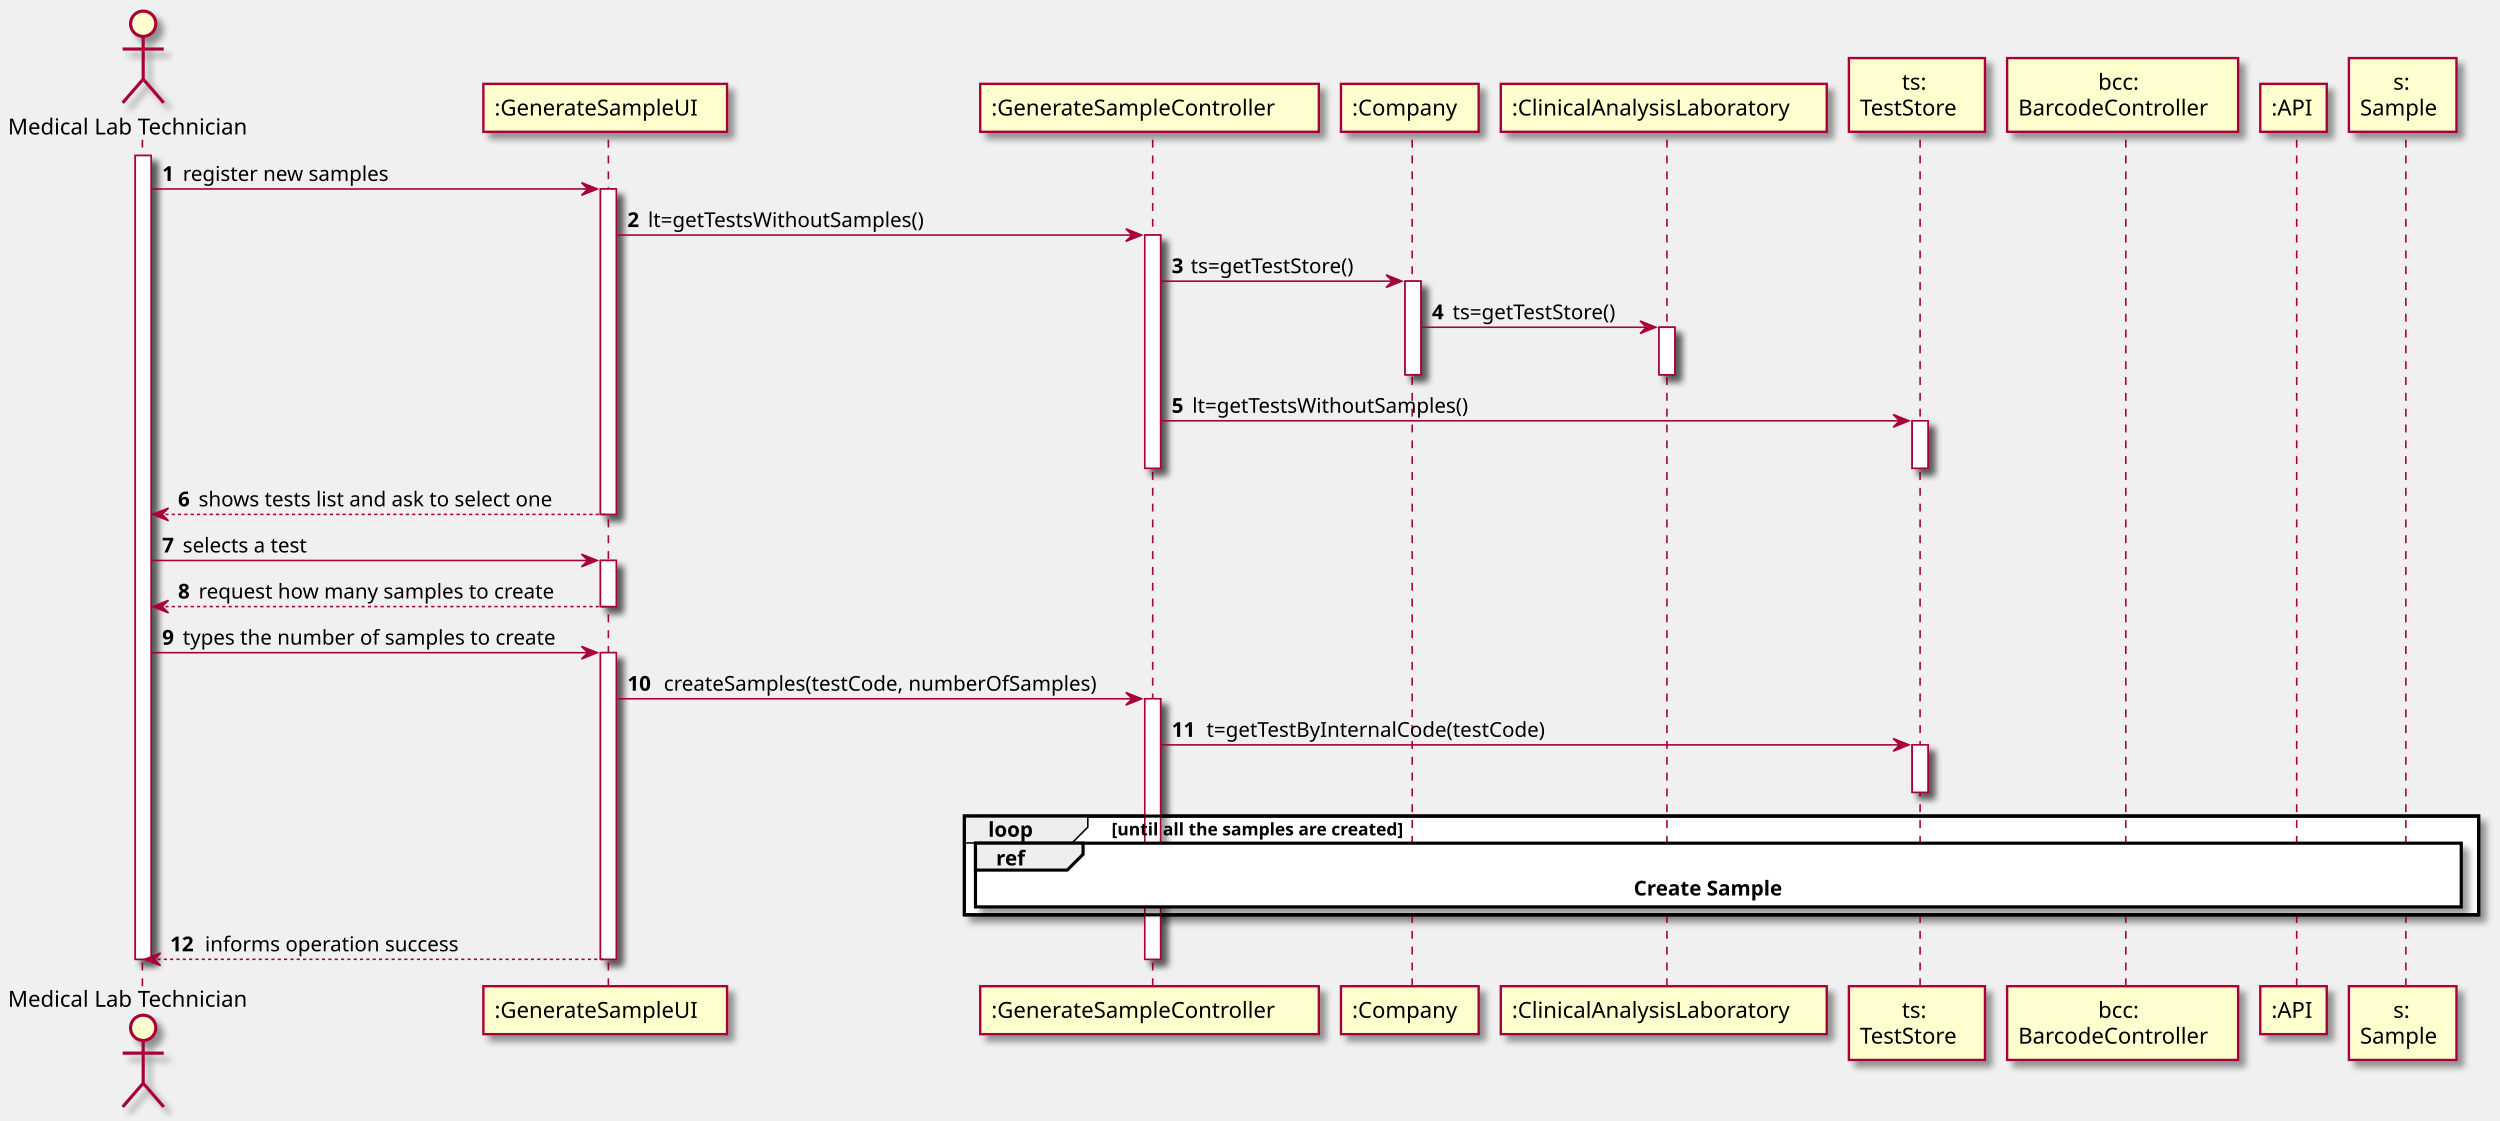
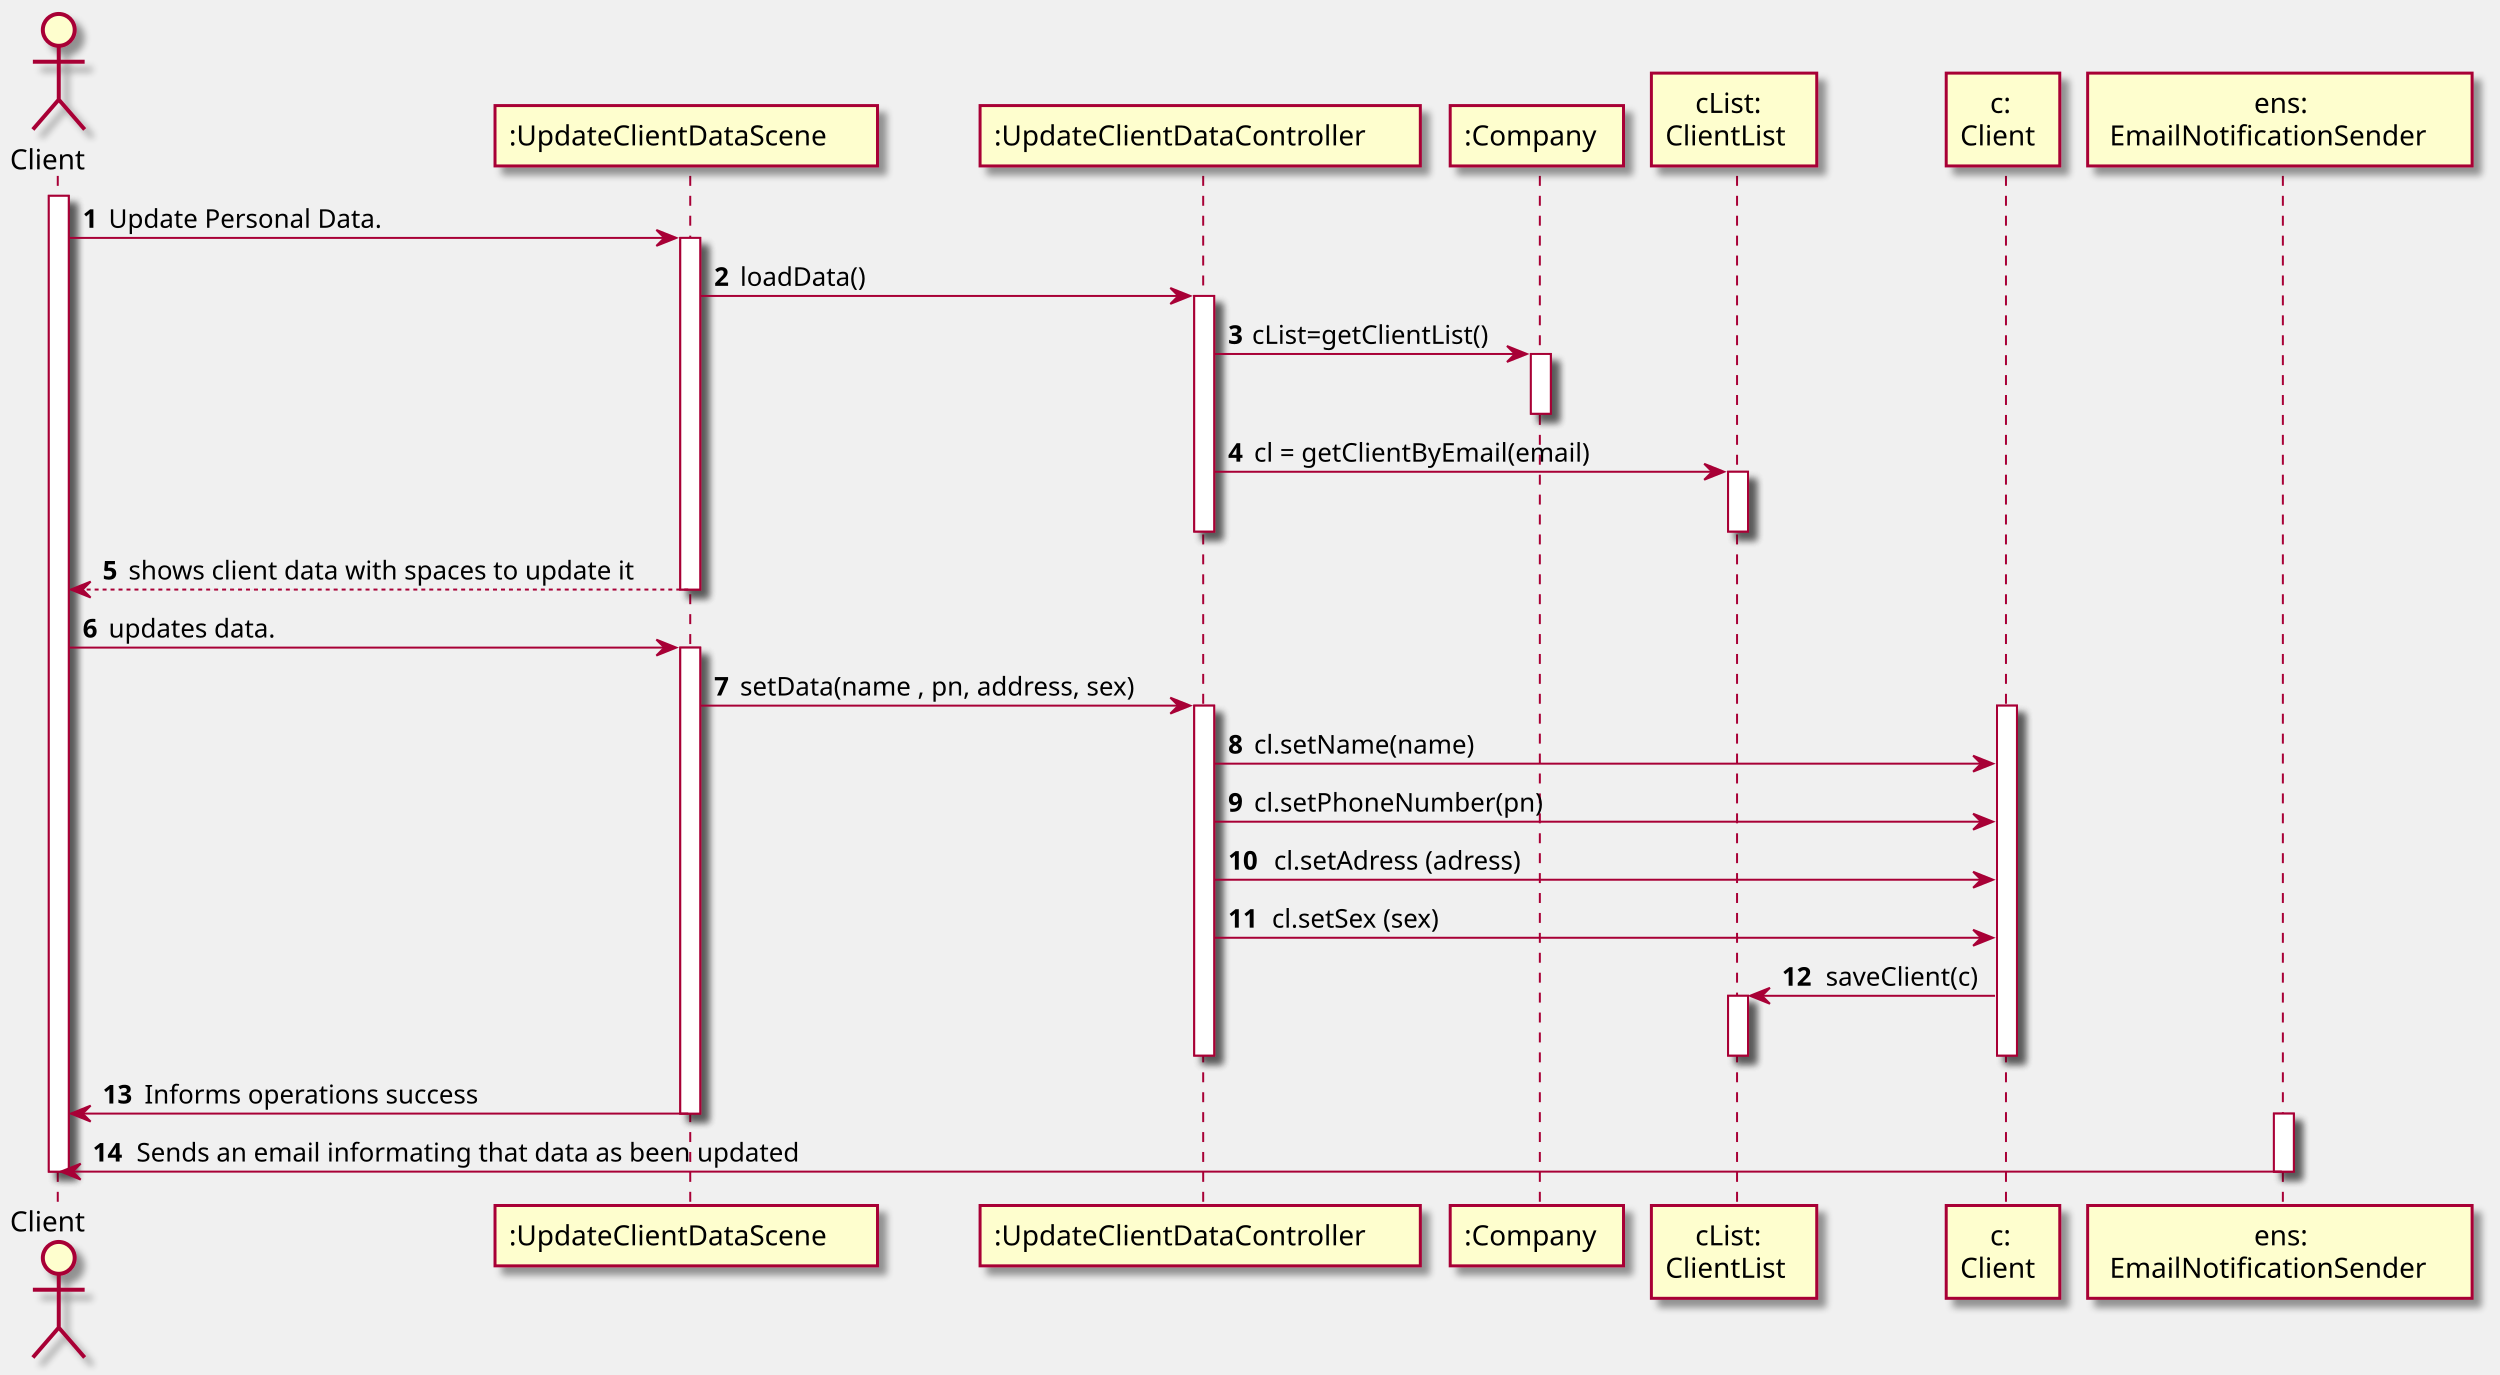
- <svg xmlns="http://www.w3.org/2000/svg" contentScriptType="application/ecmascript" contentStyleType="text/css" height="708px" preserveAspectRatio="none" style="width:1580px;height:708px;background:#FFFFFF;" version="1.1" viewBox="0 0 1580 708" width="1580px" zoomAndPan="magnify">
+ <svg xmlns="http://www.w3.org/2000/svg" contentScriptType="application/ecmascript" contentStyleType="text/css" height="690px" preserveAspectRatio="none" style="width:1255px;height:690px;background:#FFFFFF;" version="1.1" viewBox="0 0 1255 690" width="1255px" zoomAndPan="magnify">
  <defs>
-     <filter height="300%" id="f1cag9gvpt65w8" width="300%" x="-1" y="-1">
+     <filter height="300%" id="f1y08o4j0k4zei" width="300%" x="-1" y="-1">
      <feGaussianBlur result="blurOut" stdDeviation="2.0" />
      <feColorMatrix in="blurOut" result="blurOut2" type="matrix" values="0 0 0 0 0 0 0 0 0 0 0 0 0 0 0 0 0 0 .4 0" />
      <feOffset dx="4.0" dy="4.0" in="blurOut2" result="blurOut3" />
      <feBlend in="SourceGraphic" in2="blurOut3" mode="normal" />
    </filter>
  </defs>
  <g>
-     <rect fill="#FFFFFF" filter="url(#f1cag9gvpt65w8)" height="507.992" style="stroke:#A80036;stroke-width:1.0;" width="10" x="85.5" y="98.297" />
-     <rect fill="#FFFFFF" filter="url(#f1cag9gvpt65w8)" height="205.664" style="stroke:#A80036;stroke-width:1.0;" width="10" x="379.5" y="119.43" />
-     <rect fill="#FFFFFF" filter="url(#f1cag9gvpt65w8)" height="29.133" style="stroke:#A80036;stroke-width:1.0;" width="10" x="379.5" y="354.227" />
-     <rect fill="#FFFFFF" filter="url(#f1cag9gvpt65w8)" height="193.797" style="stroke:#A80036;stroke-width:1.0;" width="10" x="379.5" y="412.492" />
-     <rect fill="#FFFFFF" filter="url(#f1cag9gvpt65w8)" height="147.398" style="stroke:#A80036;stroke-width:1.0;" width="10" x="723.5" y="148.562" />
-     <rect fill="#FFFFFF" filter="url(#f1cag9gvpt65w8)" height="164.664" style="stroke:#A80036;stroke-width:1.0;" width="10" x="723.5" y="441.625" />
-     <rect fill="#FFFFFF" filter="url(#f1cag9gvpt65w8)" height="59.133" style="stroke:#A80036;stroke-width:1.0;" width="10" x="888" y="177.695" />
-     <rect fill="#FFFFFF" filter="url(#f1cag9gvpt65w8)" height="30" style="stroke:#A80036;stroke-width:1.0;" width="10" x="1048.5" y="206.828" />
-     <rect fill="#FFFFFF" filter="url(#f1cag9gvpt65w8)" height="30" style="stroke:#A80036;stroke-width:1.0;" width="10" x="1208.5" y="265.961" />
-     <rect fill="#FFFFFF" filter="url(#f1cag9gvpt65w8)" height="30" style="stroke:#A80036;stroke-width:1.0;" width="10" x="1208.5" y="470.758" />
-     <rect fill="#FFFFFF" filter="url(#f1cag9gvpt65w8)" height="62.398" style="stroke:#000000;stroke-width:2.0;" width="957" x="609.5" y="515.758" />
-     <line style="stroke:#A80036;stroke-width:1.0;stroke-dasharray:5.0,5.0;" x1="90" x2="90" y1="88.297" y2="624.289" />
-     <line style="stroke:#A80036;stroke-width:1.0;stroke-dasharray:5.0,5.0;" x1="384.5" x2="384.5" y1="88.297" y2="624.289" />
-     <line style="stroke:#A80036;stroke-width:1.0;stroke-dasharray:5.0,5.0;" x1="728.5" x2="728.5" y1="88.297" y2="624.289" />
-     <line style="stroke:#A80036;stroke-width:1.0;stroke-dasharray:5.0,5.0;" x1="892.5" x2="892.5" y1="88.297" y2="624.289" />
-     <line style="stroke:#A80036;stroke-width:1.0;stroke-dasharray:5.0,5.0;" x1="1053.5" x2="1053.5" y1="88.297" y2="624.289" />
-     <line style="stroke:#A80036;stroke-width:1.0;stroke-dasharray:5.0,5.0;" x1="1213.5" x2="1213.5" y1="88.297" y2="624.289" />
-     <line style="stroke:#A80036;stroke-width:1.0;stroke-dasharray:5.0,5.0;" x1="1343.5" x2="1343.5" y1="88.297" y2="624.289" />
-     <line style="stroke:#A80036;stroke-width:1.0;stroke-dasharray:5.0,5.0;" x1="1451.5" x2="1451.5" y1="88.297" y2="624.289" />
-     <line style="stroke:#A80036;stroke-width:1.0;stroke-dasharray:5.0,5.0;" x1="1520.5" x2="1520.5" y1="88.297" y2="624.289" />
-     <text fill="#000000" font-family="sans-serif" font-size="14" lengthAdjust="spacing" textLength="165" x="5" y="84.995">Medical Lab Technician</text>
-     <ellipse cx="90.5" cy="15" fill="#FEFECE" filter="url(#f1cag9gvpt65w8)" rx="8" ry="8" style="stroke:#A80036;stroke-width:2.0;" />
-     <path d="M90.5,23 L90.5,50 M77.5,31 L103.5,31 M90.5,50 L77.5,65 M90.5,50 L103.5,65 " fill="none" filter="url(#f1cag9gvpt65w8)" style="stroke:#A80036;stroke-width:2.0;" />
-     <text fill="#000000" font-family="sans-serif" font-size="14" lengthAdjust="spacing" textLength="165" x="5" y="636.284">Medical Lab Technician</text>
-     <ellipse cx="90.5" cy="649.586" fill="#FEFECE" filter="url(#f1cag9gvpt65w8)" rx="8" ry="8" style="stroke:#A80036;stroke-width:2.0;" />
-     <path d="M90.5,657.586 L90.5,684.586 M77.5,665.586 L103.5,665.586 M90.5,684.586 L77.5,699.586 M90.5,684.586 L103.5,699.586 " fill="none" filter="url(#f1cag9gvpt65w8)" style="stroke:#A80036;stroke-width:2.0;" />
-     <rect fill="#FEFECE" filter="url(#f1cag9gvpt65w8)" height="30.297" style="stroke:#A80036;stroke-width:1.5;" width="154" x="305.5" y="53" />
-     <text fill="#000000" font-family="sans-serif" font-size="14" lengthAdjust="spacing" textLength="140" x="312.5" y="72.995">:GenerateSampleUI</text>
-     <rect fill="#FEFECE" filter="url(#f1cag9gvpt65w8)" height="30.297" style="stroke:#A80036;stroke-width:1.5;" width="154" x="305.5" y="623.289" />
-     <text fill="#000000" font-family="sans-serif" font-size="14" lengthAdjust="spacing" textLength="140" x="312.5" y="643.284">:GenerateSampleUI</text>
-     <rect fill="#FEFECE" filter="url(#f1cag9gvpt65w8)" height="30.297" style="stroke:#A80036;stroke-width:1.5;" width="214" x="619.5" y="53" />
-     <text fill="#000000" font-family="sans-serif" font-size="14" lengthAdjust="spacing" textLength="200" x="626.5" y="72.995">:GenerateSampleController</text>
-     <rect fill="#FEFECE" filter="url(#f1cag9gvpt65w8)" height="30.297" style="stroke:#A80036;stroke-width:1.5;" width="214" x="619.5" y="623.289" />
-     <text fill="#000000" font-family="sans-serif" font-size="14" lengthAdjust="spacing" textLength="200" x="626.5" y="643.284">:GenerateSampleController</text>
-     <rect fill="#FEFECE" filter="url(#f1cag9gvpt65w8)" height="30.297" style="stroke:#A80036;stroke-width:1.5;" width="87" x="847.5" y="53" />
-     <text fill="#000000" font-family="sans-serif" font-size="14" lengthAdjust="spacing" textLength="73" x="854.5" y="72.995">:Company</text>
-     <rect fill="#FEFECE" filter="url(#f1cag9gvpt65w8)" height="30.297" style="stroke:#A80036;stroke-width:1.5;" width="87" x="847.5" y="623.289" />
-     <text fill="#000000" font-family="sans-serif" font-size="14" lengthAdjust="spacing" textLength="73" x="854.5" y="643.284">:Company</text>
-     <rect fill="#FEFECE" filter="url(#f1cag9gvpt65w8)" height="30.297" style="stroke:#A80036;stroke-width:1.5;" width="206" x="948.5" y="53" />
-     <text fill="#000000" font-family="sans-serif" font-size="14" lengthAdjust="spacing" textLength="192" x="955.5" y="72.995">:ClinicalAnalysisLaboratory</text>
-     <rect fill="#FEFECE" filter="url(#f1cag9gvpt65w8)" height="30.297" style="stroke:#A80036;stroke-width:1.5;" width="206" x="948.5" y="623.289" />
-     <text fill="#000000" font-family="sans-serif" font-size="14" lengthAdjust="spacing" textLength="192" x="955.5" y="643.284">:ClinicalAnalysisLaboratory</text>
-     <rect fill="#FEFECE" filter="url(#f1cag9gvpt65w8)" height="46.594" style="stroke:#A80036;stroke-width:1.5;" width="86" x="1168.5" y="36.703" />
-     <text fill="#000000" font-family="sans-serif" font-size="14" lengthAdjust="spacing" textLength="19" x="1202" y="56.698">ts:</text>
-     <text fill="#000000" font-family="sans-serif" font-size="14" lengthAdjust="spacing" textLength="72" x="1175.5" y="72.995">TestStore</text>
-     <rect fill="#FEFECE" filter="url(#f1cag9gvpt65w8)" height="46.594" style="stroke:#A80036;stroke-width:1.5;" width="86" x="1168.5" y="623.289" />
-     <text fill="#000000" font-family="sans-serif" font-size="14" lengthAdjust="spacing" textLength="19" x="1202" y="643.284">ts:</text>
-     <text fill="#000000" font-family="sans-serif" font-size="14" lengthAdjust="spacing" textLength="72" x="1175.5" y="659.581">TestStore</text>
-     <rect fill="#FEFECE" filter="url(#f1cag9gvpt65w8)" height="46.594" style="stroke:#A80036;stroke-width:1.5;" width="146" x="1268.5" y="36.703" />
-     <text fill="#000000" font-family="sans-serif" font-size="14" lengthAdjust="spacing" textLength="31" x="1326" y="56.698">bcc:</text>
-     <text fill="#000000" font-family="sans-serif" font-size="14" lengthAdjust="spacing" textLength="132" x="1275.5" y="72.995">BarcodeController</text>
-     <rect fill="#FEFECE" filter="url(#f1cag9gvpt65w8)" height="46.594" style="stroke:#A80036;stroke-width:1.5;" width="146" x="1268.5" y="623.289" />
-     <text fill="#000000" font-family="sans-serif" font-size="14" lengthAdjust="spacing" textLength="31" x="1326" y="643.284">bcc:</text>
-     <text fill="#000000" font-family="sans-serif" font-size="14" lengthAdjust="spacing" textLength="132" x="1275.5" y="659.581">BarcodeController</text>
-     <rect fill="#FEFECE" filter="url(#f1cag9gvpt65w8)" height="30.297" style="stroke:#A80036;stroke-width:1.5;" width="42" x="1428.5" y="53" />
-     <text fill="#000000" font-family="sans-serif" font-size="14" lengthAdjust="spacing" textLength="28" x="1435.5" y="72.995">:API</text>
-     <rect fill="#FEFECE" filter="url(#f1cag9gvpt65w8)" height="30.297" style="stroke:#A80036;stroke-width:1.5;" width="42" x="1428.5" y="623.289" />
-     <text fill="#000000" font-family="sans-serif" font-size="14" lengthAdjust="spacing" textLength="28" x="1435.5" y="643.284">:API</text>
-     <rect fill="#FEFECE" filter="url(#f1cag9gvpt65w8)" height="46.594" style="stroke:#A80036;stroke-width:1.5;" width="68" x="1484.5" y="36.703" />
-     <text fill="#000000" font-family="sans-serif" font-size="14" lengthAdjust="spacing" textLength="12" x="1512.5" y="56.698">s:</text>
-     <text fill="#000000" font-family="sans-serif" font-size="14" lengthAdjust="spacing" textLength="54" x="1491.5" y="72.995">Sample</text>
-     <rect fill="#FEFECE" filter="url(#f1cag9gvpt65w8)" height="46.594" style="stroke:#A80036;stroke-width:1.5;" width="68" x="1484.5" y="623.289" />
-     <text fill="#000000" font-family="sans-serif" font-size="14" lengthAdjust="spacing" textLength="12" x="1512.5" y="643.284">s:</text>
-     <text fill="#000000" font-family="sans-serif" font-size="14" lengthAdjust="spacing" textLength="54" x="1491.5" y="659.581">Sample</text>
-     <rect fill="#FFFFFF" filter="url(#f1cag9gvpt65w8)" height="507.992" style="stroke:#A80036;stroke-width:1.0;" width="10" x="85.5" y="98.297" />
-     <rect fill="#FFFFFF" filter="url(#f1cag9gvpt65w8)" height="205.664" style="stroke:#A80036;stroke-width:1.0;" width="10" x="379.5" y="119.43" />
-     <rect fill="#FFFFFF" filter="url(#f1cag9gvpt65w8)" height="29.133" style="stroke:#A80036;stroke-width:1.0;" width="10" x="379.5" y="354.227" />
-     <rect fill="#FFFFFF" filter="url(#f1cag9gvpt65w8)" height="193.797" style="stroke:#A80036;stroke-width:1.0;" width="10" x="379.5" y="412.492" />
-     <rect fill="#FFFFFF" filter="url(#f1cag9gvpt65w8)" height="147.398" style="stroke:#A80036;stroke-width:1.0;" width="10" x="723.5" y="148.562" />
-     <rect fill="#FFFFFF" filter="url(#f1cag9gvpt65w8)" height="164.664" style="stroke:#A80036;stroke-width:1.0;" width="10" x="723.5" y="441.625" />
-     <rect fill="#FFFFFF" filter="url(#f1cag9gvpt65w8)" height="59.133" style="stroke:#A80036;stroke-width:1.0;" width="10" x="888" y="177.695" />
-     <rect fill="#FFFFFF" filter="url(#f1cag9gvpt65w8)" height="30" style="stroke:#A80036;stroke-width:1.0;" width="10" x="1048.5" y="206.828" />
-     <rect fill="#FFFFFF" filter="url(#f1cag9gvpt65w8)" height="30" style="stroke:#A80036;stroke-width:1.0;" width="10" x="1208.5" y="265.961" />
-     <rect fill="#FFFFFF" filter="url(#f1cag9gvpt65w8)" height="30" style="stroke:#A80036;stroke-width:1.0;" width="10" x="1208.5" y="470.758" />
-     <polygon fill="#A80036" points="367.5,115.43,377.5,119.43,367.5,123.43,371.5,119.43" style="stroke:#A80036;stroke-width:1.0;" />
-     <line style="stroke:#A80036;stroke-width:1.0;" x1="95.5" x2="373.5" y1="119.43" y2="119.43" />
-     <text fill="#000000" font-family="sans-serif" font-size="13" font-weight="bold" lengthAdjust="spacing" textLength="9" x="102.5" y="114.364">1</text>
-     <text fill="#000000" font-family="sans-serif" font-size="13" lengthAdjust="spacing" textLength="138" x="115.5" y="114.364">register new samples</text>
-     <polygon fill="#A80036" points="711.5,144.562,721.5,148.562,711.5,152.562,715.5,148.562" style="stroke:#A80036;stroke-width:1.0;" />
-     <line style="stroke:#A80036;stroke-width:1.0;" x1="389.5" x2="717.5" y1="148.562" y2="148.562" />
-     <text fill="#000000" font-family="sans-serif" font-size="13" font-weight="bold" lengthAdjust="spacing" textLength="9" x="396.5" y="143.497">2</text>
-     <text fill="#000000" font-family="sans-serif" font-size="13" lengthAdjust="spacing" textLength="189" x="409.5" y="143.497">lt=getTestsWithoutSamples()</text>
-     <polygon fill="#A80036" points="876,173.695,886,177.695,876,181.695,880,177.695" style="stroke:#A80036;stroke-width:1.0;" />
-     <line style="stroke:#A80036;stroke-width:1.0;" x1="733.5" x2="882" y1="177.695" y2="177.695" />
-     <text fill="#000000" font-family="sans-serif" font-size="13" font-weight="bold" lengthAdjust="spacing" textLength="8" x="740.5" y="172.629">3</text>
-     <text fill="#000000" font-family="sans-serif" font-size="13" lengthAdjust="spacing" textLength="115" x="752.5" y="172.629">ts=getTestStore()</text>
-     <polygon fill="#A80036" points="1036.5,202.828,1046.5,206.828,1036.5,210.828,1040.5,206.828" style="stroke:#A80036;stroke-width:1.0;" />
-     <line style="stroke:#A80036;stroke-width:1.0;" x1="898" x2="1042.5" y1="206.828" y2="206.828" />
-     <text fill="#000000" font-family="sans-serif" font-size="13" font-weight="bold" lengthAdjust="spacing" textLength="9" x="905" y="201.762">4</text>
-     <text fill="#000000" font-family="sans-serif" font-size="13" lengthAdjust="spacing" textLength="115" x="918" y="201.762">ts=getTestStore()</text>
-     <polygon fill="#A80036" points="1196.5,261.961,1206.5,265.961,1196.5,269.961,1200.5,265.961" style="stroke:#A80036;stroke-width:1.0;" />
-     <line style="stroke:#A80036;stroke-width:1.0;" x1="733.5" x2="1202.5" y1="265.961" y2="265.961" />
-     <text fill="#000000" font-family="sans-serif" font-size="13" font-weight="bold" lengthAdjust="spacing" textLength="9" x="740.5" y="260.895">5</text>
-     <text fill="#000000" font-family="sans-serif" font-size="13" lengthAdjust="spacing" textLength="189" x="753.5" y="260.895">lt=getTestsWithoutSamples()</text>
-     <polygon fill="#A80036" points="106.5,321.094,96.5,325.094,106.5,329.094,102.5,325.094" style="stroke:#A80036;stroke-width:1.0;" />
-     <line style="stroke:#A80036;stroke-width:1.0;stroke-dasharray:2.0,2.0;" x1="100.5" x2="383.5" y1="325.094" y2="325.094" />
-     <text fill="#000000" font-family="sans-serif" font-size="13" font-weight="bold" lengthAdjust="spacing" textLength="9" x="112.5" y="320.028">6</text>
-     <text fill="#000000" font-family="sans-serif" font-size="13" lengthAdjust="spacing" textLength="240" x="125.5" y="320.028">shows tests list and ask to select one</text>
-     <polygon fill="#A80036" points="367.5,350.227,377.5,354.227,367.5,358.227,371.5,354.227" style="stroke:#A80036;stroke-width:1.0;" />
-     <line style="stroke:#A80036;stroke-width:1.0;" x1="95.5" x2="373.5" y1="354.227" y2="354.227" />
-     <text fill="#000000" font-family="sans-serif" font-size="13" font-weight="bold" lengthAdjust="spacing" textLength="9" x="102.5" y="349.161">7</text>
-     <text fill="#000000" font-family="sans-serif" font-size="13" lengthAdjust="spacing" textLength="86" x="115.5" y="349.161">selects a test</text>
-     <polygon fill="#A80036" points="106.5,379.359,96.5,383.359,106.5,387.359,102.5,383.359" style="stroke:#A80036;stroke-width:1.0;" />
-     <line style="stroke:#A80036;stroke-width:1.0;stroke-dasharray:2.0,2.0;" x1="100.5" x2="383.5" y1="383.359" y2="383.359" />
-     <text fill="#000000" font-family="sans-serif" font-size="13" font-weight="bold" lengthAdjust="spacing" textLength="9" x="112.5" y="378.293">8</text>
-     <text fill="#000000" font-family="sans-serif" font-size="13" lengthAdjust="spacing" textLength="241" x="125.5" y="378.293">request how many samples to create</text>
-     <polygon fill="#A80036" points="367.5,408.492,377.5,412.492,367.5,416.492,371.5,412.492" style="stroke:#A80036;stroke-width:1.0;" />
-     <line style="stroke:#A80036;stroke-width:1.0;" x1="95.5" x2="373.5" y1="412.492" y2="412.492" />
-     <text fill="#000000" font-family="sans-serif" font-size="13" font-weight="bold" lengthAdjust="spacing" textLength="9" x="102.5" y="407.426">9</text>
-     <text fill="#000000" font-family="sans-serif" font-size="13" lengthAdjust="spacing" textLength="252" x="115.5" y="407.426">types the number of samples to create</text>
-     <polygon fill="#A80036" points="711.5,437.625,721.5,441.625,711.5,445.625,715.5,441.625" style="stroke:#A80036;stroke-width:1.0;" />
-     <line style="stroke:#A80036;stroke-width:1.0;" x1="389.5" x2="717.5" y1="441.625" y2="441.625" />
-     <text fill="#000000" font-family="sans-serif" font-size="13" font-weight="bold" lengthAdjust="spacing" textLength="19" x="396.5" y="436.559">10</text>
-     <text fill="#000000" font-family="sans-serif" font-size="13" lengthAdjust="spacing" textLength="292" x="419.5" y="436.559">createSamples(testCode, numberOfSamples)</text>
-     <polygon fill="#A80036" points="1196.5,466.758,1206.5,470.758,1196.5,474.758,1200.5,470.758" style="stroke:#A80036;stroke-width:1.0;" />
-     <line style="stroke:#A80036;stroke-width:1.0;" x1="733.5" x2="1202.5" y1="470.758" y2="470.758" />
-     <text fill="#000000" font-family="sans-serif" font-size="13" font-weight="bold" lengthAdjust="spacing" textLength="18" x="740.5" y="465.692">11</text>
-     <text fill="#000000" font-family="sans-serif" font-size="13" lengthAdjust="spacing" textLength="229" x="762.5" y="465.692">t=getTestByInternalCode(testCode)</text>
-     <path d="M609.5,515.758 L687.5,515.758 L687.5,522.758 L677.5,532.758 L609.5,532.758 L609.5,515.758 " fill="#EEEEEE" style="stroke:#000000;stroke-width:1.0;" />
-     <rect fill="none" height="62.398" style="stroke:#000000;stroke-width:2.0;" width="957" x="609.5" y="515.758" />
-     <text fill="#000000" font-family="sans-serif" font-size="13" font-weight="bold" lengthAdjust="spacing" textLength="33" x="624.5" y="528.825">loop</text>
-     <text fill="#000000" font-family="sans-serif" font-size="11" font-weight="bold" lengthAdjust="spacing" textLength="228" x="702.5" y="527.968">[until all the samples are created]</text>
-     <rect fill="#FFFFFF" filter="url(#f1cag9gvpt65w8)" height="40.266" style="stroke:#000000;stroke-width:2.0;" width="939" x="616.5" y="532.891" />
-     <polygon fill="#EEEEEE" points="616.5,532.891,684.5,532.891,684.5,539.891,674.5,549.891,616.5,549.891,616.5,532.891" style="stroke:#000000;stroke-width:2.0;" />
-     <text fill="#000000" font-family="sans-serif" font-size="13" font-weight="bold" lengthAdjust="spacing" textLength="23" x="629.5" y="546.957">ref</text>
-     <text fill="#000000" font-family="sans-serif" font-size="13" font-weight="bold" lengthAdjust="spacing" textLength="111" x="1032.5" y="565.957">Create Sample</text>
-     <polygon fill="#A80036" points="101.5,602.289,91.5,606.289,101.5,610.289,97.5,606.289" style="stroke:#A80036;stroke-width:1.0;" />
-     <line style="stroke:#A80036;stroke-width:1.0;stroke-dasharray:2.0,2.0;" x1="95.5" x2="383.5" y1="606.289" y2="606.289" />
-     <text fill="#000000" font-family="sans-serif" font-size="13" font-weight="bold" lengthAdjust="spacing" textLength="18" x="107.5" y="601.223">12</text>
-     <text fill="#000000" font-family="sans-serif" font-size="13" lengthAdjust="spacing" textLength="169" x="129.5" y="601.223">informs operation success</text>
+     <rect fill="#FFFFFF" filter="url(#f1y08o4j0k4zei)" height="489.859" style="stroke:#A80036;stroke-width:1.0;" width="10" x="24.5" y="98.297" />
+     <rect fill="#FFFFFF" filter="url(#f1y08o4j0k4zei)" height="176.531" style="stroke:#A80036;stroke-width:1.0;" width="10" x="341.5" y="119.43" />
+     <rect fill="#FFFFFF" filter="url(#f1y08o4j0k4zei)" height="233.93" style="stroke:#A80036;stroke-width:1.0;" width="10" x="341.5" y="325.094" />
+     <rect fill="#FFFFFF" filter="url(#f1y08o4j0k4zei)" height="118.266" style="stroke:#A80036;stroke-width:1.0;" width="10" x="599.5" y="148.562" />
+     <rect fill="#FFFFFF" filter="url(#f1y08o4j0k4zei)" height="175.664" style="stroke:#A80036;stroke-width:1.0;" width="10" x="599.5" y="354.227" />
+     <rect fill="#FFFFFF" filter="url(#f1y08o4j0k4zei)" height="30" style="stroke:#A80036;stroke-width:1.0;" width="10" x="768.5" y="177.695" />
+     <rect fill="#FFFFFF" filter="url(#f1y08o4j0k4zei)" height="30" style="stroke:#A80036;stroke-width:1.0;" width="10" x="867.5" y="236.828" />
+     <rect fill="#FFFFFF" filter="url(#f1y08o4j0k4zei)" height="30" style="stroke:#A80036;stroke-width:1.0;" width="10" x="867.5" y="499.891" />
+     <rect fill="#FFFFFF" filter="url(#f1y08o4j0k4zei)" height="175.664" style="stroke:#A80036;stroke-width:1.0;" width="10" x="1002.5" y="354.227" />
+     <rect fill="#FFFFFF" filter="url(#f1y08o4j0k4zei)" height="29.133" style="stroke:#A80036;stroke-width:1.0;" width="10" x="1141.5" y="559.023" />
+     <line style="stroke:#A80036;stroke-width:1.0;stroke-dasharray:5.0,5.0;" x1="29" x2="29" y1="88.297" y2="606.156" />
+     <line style="stroke:#A80036;stroke-width:1.0;stroke-dasharray:5.0,5.0;" x1="346.5" x2="346.5" y1="88.297" y2="606.156" />
+     <line style="stroke:#A80036;stroke-width:1.0;stroke-dasharray:5.0,5.0;" x1="604" x2="604" y1="88.297" y2="606.156" />
+     <line style="stroke:#A80036;stroke-width:1.0;stroke-dasharray:5.0,5.0;" x1="773" x2="773" y1="88.297" y2="606.156" />
+     <line style="stroke:#A80036;stroke-width:1.0;stroke-dasharray:5.0,5.0;" x1="872" x2="872" y1="88.297" y2="606.156" />
+     <line style="stroke:#A80036;stroke-width:1.0;stroke-dasharray:5.0,5.0;" x1="1007" x2="1007" y1="88.297" y2="606.156" />
+     <line style="stroke:#A80036;stroke-width:1.0;stroke-dasharray:5.0,5.0;" x1="1146" x2="1146" y1="88.297" y2="606.156" />
+     <text fill="#000000" font-family="sans-serif" font-size="14" lengthAdjust="spacing" textLength="43" x="5" y="84.995">Client</text>
+     <ellipse cx="29.5" cy="15" fill="#FEFECE" filter="url(#f1y08o4j0k4zei)" rx="8" ry="8" style="stroke:#A80036;stroke-width:2.0;" />
+     <path d="M29.5,23 L29.5,50 M16.5,31 L42.5,31 M29.5,50 L16.5,65 M29.5,50 L42.5,65 " fill="none" filter="url(#f1y08o4j0k4zei)" style="stroke:#A80036;stroke-width:2.0;" />
+     <text fill="#000000" font-family="sans-serif" font-size="14" lengthAdjust="spacing" textLength="43" x="5" y="618.151">Client</text>
+     <ellipse cx="29.5" cy="631.453" fill="#FEFECE" filter="url(#f1y08o4j0k4zei)" rx="8" ry="8" style="stroke:#A80036;stroke-width:2.0;" />
+     <path d="M29.5,639.453 L29.5,666.453 M16.5,647.453 L42.5,647.453 M29.5,666.453 L16.5,681.453 M29.5,666.453 L42.5,681.453 " fill="none" filter="url(#f1y08o4j0k4zei)" style="stroke:#A80036;stroke-width:2.0;" />
+     <rect fill="#FEFECE" filter="url(#f1y08o4j0k4zei)" height="30.297" style="stroke:#A80036;stroke-width:1.5;" width="192" x="248.5" y="53" />
+     <text fill="#000000" font-family="sans-serif" font-size="14" lengthAdjust="spacing" textLength="178" x="255.5" y="72.995">:UpdateClientDataScene</text>
+     <rect fill="#FEFECE" filter="url(#f1y08o4j0k4zei)" height="30.297" style="stroke:#A80036;stroke-width:1.5;" width="192" x="248.5" y="605.156" />
+     <text fill="#000000" font-family="sans-serif" font-size="14" lengthAdjust="spacing" textLength="178" x="255.5" y="625.151">:UpdateClientDataScene</text>
+     <rect fill="#FEFECE" filter="url(#f1y08o4j0k4zei)" height="30.297" style="stroke:#A80036;stroke-width:1.5;" width="221" x="492" y="53" />
+     <text fill="#000000" font-family="sans-serif" font-size="14" lengthAdjust="spacing" textLength="207" x="499" y="72.995">:UpdateClientDataController</text>
+     <rect fill="#FEFECE" filter="url(#f1y08o4j0k4zei)" height="30.297" style="stroke:#A80036;stroke-width:1.5;" width="221" x="492" y="605.156" />
+     <text fill="#000000" font-family="sans-serif" font-size="14" lengthAdjust="spacing" textLength="207" x="499" y="625.151">:UpdateClientDataController</text>
+     <rect fill="#FEFECE" filter="url(#f1y08o4j0k4zei)" height="30.297" style="stroke:#A80036;stroke-width:1.5;" width="87" x="728" y="53" />
+     <text fill="#000000" font-family="sans-serif" font-size="14" lengthAdjust="spacing" textLength="73" x="735" y="72.995">:Company</text>
+     <rect fill="#FEFECE" filter="url(#f1y08o4j0k4zei)" height="30.297" style="stroke:#A80036;stroke-width:1.5;" width="87" x="728" y="605.156" />
+     <text fill="#000000" font-family="sans-serif" font-size="14" lengthAdjust="spacing" textLength="73" x="735" y="625.151">:Company</text>
+     <rect fill="#FEFECE" filter="url(#f1y08o4j0k4zei)" height="46.594" style="stroke:#A80036;stroke-width:1.5;" width="83" x="829" y="36.703" />
+     <text fill="#000000" font-family="sans-serif" font-size="14" lengthAdjust="spacing" textLength="39" x="851" y="56.698">cList:</text>
+     <text fill="#000000" font-family="sans-serif" font-size="14" lengthAdjust="spacing" textLength="69" x="836" y="72.995">ClientList</text>
+     <rect fill="#FEFECE" filter="url(#f1y08o4j0k4zei)" height="46.594" style="stroke:#A80036;stroke-width:1.5;" width="83" x="829" y="605.156" />
+     <text fill="#000000" font-family="sans-serif" font-size="14" lengthAdjust="spacing" textLength="39" x="851" y="625.151">cList:</text>
+     <text fill="#000000" font-family="sans-serif" font-size="14" lengthAdjust="spacing" textLength="69" x="836" y="641.448">ClientList</text>
+     <rect fill="#FEFECE" filter="url(#f1y08o4j0k4zei)" height="46.594" style="stroke:#A80036;stroke-width:1.5;" width="57" x="977" y="36.703" />
+     <text fill="#000000" font-family="sans-serif" font-size="14" lengthAdjust="spacing" textLength="13" x="999" y="56.698">c:</text>
+     <text fill="#000000" font-family="sans-serif" font-size="14" lengthAdjust="spacing" textLength="43" x="984" y="72.995">Client</text>
+     <rect fill="#FEFECE" filter="url(#f1y08o4j0k4zei)" height="46.594" style="stroke:#A80036;stroke-width:1.5;" width="57" x="977" y="605.156" />
+     <text fill="#000000" font-family="sans-serif" font-size="14" lengthAdjust="spacing" textLength="13" x="999" y="625.151">c:</text>
+     <text fill="#000000" font-family="sans-serif" font-size="14" lengthAdjust="spacing" textLength="43" x="984" y="641.448">Client</text>
+     <rect fill="#FEFECE" filter="url(#f1y08o4j0k4zei)" height="46.594" style="stroke:#A80036;stroke-width:1.5;" width="193" x="1048" y="36.703" />
+     <text fill="#000000" font-family="sans-serif" font-size="14" lengthAdjust="spacing" textLength="30" x="1131.5" y="56.698">ens:</text>
+     <text fill="#000000" font-family="sans-serif" font-size="14" lengthAdjust="spacing" textLength="175" x="1059" y="72.995">EmailNotificationSender</text>
+     <rect fill="#FEFECE" filter="url(#f1y08o4j0k4zei)" height="46.594" style="stroke:#A80036;stroke-width:1.5;" width="193" x="1048" y="605.156" />
+     <text fill="#000000" font-family="sans-serif" font-size="14" lengthAdjust="spacing" textLength="30" x="1131.5" y="625.151">ens:</text>
+     <text fill="#000000" font-family="sans-serif" font-size="14" lengthAdjust="spacing" textLength="175" x="1059" y="641.448">EmailNotificationSender</text>
+     <rect fill="#FFFFFF" filter="url(#f1y08o4j0k4zei)" height="489.859" style="stroke:#A80036;stroke-width:1.0;" width="10" x="24.5" y="98.297" />
+     <rect fill="#FFFFFF" filter="url(#f1y08o4j0k4zei)" height="176.531" style="stroke:#A80036;stroke-width:1.0;" width="10" x="341.5" y="119.43" />
+     <rect fill="#FFFFFF" filter="url(#f1y08o4j0k4zei)" height="233.93" style="stroke:#A80036;stroke-width:1.0;" width="10" x="341.5" y="325.094" />
+     <rect fill="#FFFFFF" filter="url(#f1y08o4j0k4zei)" height="118.266" style="stroke:#A80036;stroke-width:1.0;" width="10" x="599.5" y="148.562" />
+     <rect fill="#FFFFFF" filter="url(#f1y08o4j0k4zei)" height="175.664" style="stroke:#A80036;stroke-width:1.0;" width="10" x="599.5" y="354.227" />
+     <rect fill="#FFFFFF" filter="url(#f1y08o4j0k4zei)" height="30" style="stroke:#A80036;stroke-width:1.0;" width="10" x="768.5" y="177.695" />
+     <rect fill="#FFFFFF" filter="url(#f1y08o4j0k4zei)" height="30" style="stroke:#A80036;stroke-width:1.0;" width="10" x="867.5" y="236.828" />
+     <rect fill="#FFFFFF" filter="url(#f1y08o4j0k4zei)" height="30" style="stroke:#A80036;stroke-width:1.0;" width="10" x="867.5" y="499.891" />
+     <rect fill="#FFFFFF" filter="url(#f1y08o4j0k4zei)" height="175.664" style="stroke:#A80036;stroke-width:1.0;" width="10" x="1002.5" y="354.227" />
+     <rect fill="#FFFFFF" filter="url(#f1y08o4j0k4zei)" height="29.133" style="stroke:#A80036;stroke-width:1.0;" width="10" x="1141.5" y="559.023" />
+     <polygon fill="#A80036" points="329.5,115.43,339.5,119.43,329.5,123.43,333.5,119.43" style="stroke:#A80036;stroke-width:1.0;" />
+     <line style="stroke:#A80036;stroke-width:1.0;" x1="34.5" x2="335.5" y1="119.43" y2="119.43" />
+     <text fill="#000000" font-family="sans-serif" font-size="13" font-weight="bold" lengthAdjust="spacing" textLength="9" x="41.5" y="114.364">1</text>
+     <text fill="#000000" font-family="sans-serif" font-size="13" lengthAdjust="spacing" textLength="144" x="54.5" y="114.364">Update Personal Data.</text>
+     <polygon fill="#A80036" points="587.5,144.562,597.5,148.562,587.5,152.562,591.5,148.562" style="stroke:#A80036;stroke-width:1.0;" />
+     <line style="stroke:#A80036;stroke-width:1.0;" x1="351.5" x2="593.5" y1="148.562" y2="148.562" />
+     <text fill="#000000" font-family="sans-serif" font-size="13" font-weight="bold" lengthAdjust="spacing" textLength="9" x="358.5" y="143.497">2</text>
+     <text fill="#000000" font-family="sans-serif" font-size="13" lengthAdjust="spacing" textLength="68" x="371.5" y="143.497">loadData()</text>
+     <polygon fill="#A80036" points="756.5,173.695,766.5,177.695,756.5,181.695,760.5,177.695" style="stroke:#A80036;stroke-width:1.0;" />
+     <line style="stroke:#A80036;stroke-width:1.0;" x1="609.5" x2="762.5" y1="177.695" y2="177.695" />
+     <text fill="#000000" font-family="sans-serif" font-size="13" font-weight="bold" lengthAdjust="spacing" textLength="8" x="616.5" y="172.629">3</text>
+     <text fill="#000000" font-family="sans-serif" font-size="13" lengthAdjust="spacing" textLength="128" x="628.5" y="172.629">cList=getClientList()</text>
+     <polygon fill="#A80036" points="855.5,232.828,865.5,236.828,855.5,240.828,859.5,236.828" style="stroke:#A80036;stroke-width:1.0;" />
+     <line style="stroke:#A80036;stroke-width:1.0;" x1="609.5" x2="861.5" y1="236.828" y2="236.828" />
+     <text fill="#000000" font-family="sans-serif" font-size="13" font-weight="bold" lengthAdjust="spacing" textLength="9" x="616.5" y="231.762">4</text>
+     <text fill="#000000" font-family="sans-serif" font-size="13" lengthAdjust="spacing" textLength="181" x="629.5" y="231.762">cl = getClientByEmail(email)</text>
+     <polygon fill="#A80036" points="45.5,291.961,35.5,295.961,45.5,299.961,41.5,295.961" style="stroke:#A80036;stroke-width:1.0;" />
+     <line style="stroke:#A80036;stroke-width:1.0;stroke-dasharray:2.0,2.0;" x1="39.5" x2="345.5" y1="295.961" y2="295.961" />
+     <text fill="#000000" font-family="sans-serif" font-size="13" font-weight="bold" lengthAdjust="spacing" textLength="9" x="51.5" y="290.895">5</text>
+     <text fill="#000000" font-family="sans-serif" font-size="13" lengthAdjust="spacing" textLength="270" x="64.5" y="290.895">shows client data with spaces to update it</text>
+     <polygon fill="#A80036" points="329.5,321.094,339.5,325.094,329.5,329.094,333.5,325.094" style="stroke:#A80036;stroke-width:1.0;" />
+     <line style="stroke:#A80036;stroke-width:1.0;" x1="34.5" x2="335.5" y1="325.094" y2="325.094" />
+     <text fill="#000000" font-family="sans-serif" font-size="13" font-weight="bold" lengthAdjust="spacing" textLength="9" x="41.5" y="320.028">6</text>
+     <text fill="#000000" font-family="sans-serif" font-size="13" lengthAdjust="spacing" textLength="89" x="54.5" y="320.028">updates data.</text>
+     <polygon fill="#A80036" points="587.5,350.227,597.5,354.227,587.5,358.227,591.5,354.227" style="stroke:#A80036;stroke-width:1.0;" />
+     <line style="stroke:#A80036;stroke-width:1.0;" x1="351.5" x2="593.5" y1="354.227" y2="354.227" />
+     <text fill="#000000" font-family="sans-serif" font-size="13" font-weight="bold" lengthAdjust="spacing" textLength="9" x="358.5" y="349.161">7</text>
+     <text fill="#000000" font-family="sans-serif" font-size="13" lengthAdjust="spacing" textLength="216" x="371.5" y="349.161">setData(name , pn, address, sex)</text>
+     <polygon fill="#A80036" points="990.5,379.359,1000.5,383.359,990.5,387.359,994.5,383.359" style="stroke:#A80036;stroke-width:1.0;" />
+     <line style="stroke:#A80036;stroke-width:1.0;" x1="609.5" x2="996.5" y1="383.359" y2="383.359" />
+     <text fill="#000000" font-family="sans-serif" font-size="13" font-weight="bold" lengthAdjust="spacing" textLength="9" x="616.5" y="378.293">8</text>
+     <text fill="#000000" font-family="sans-serif" font-size="13" lengthAdjust="spacing" textLength="119" x="629.5" y="378.293">cl.setName(name)</text>
+     <polygon fill="#A80036" points="990.5,408.492,1000.5,412.492,990.5,416.492,994.5,412.492" style="stroke:#A80036;stroke-width:1.0;" />
+     <line style="stroke:#A80036;stroke-width:1.0;" x1="609.5" x2="996.5" y1="412.492" y2="412.492" />
+     <text fill="#000000" font-family="sans-serif" font-size="13" font-weight="bold" lengthAdjust="spacing" textLength="9" x="616.5" y="407.426">9</text>
+     <text fill="#000000" font-family="sans-serif" font-size="13" lengthAdjust="spacing" textLength="151" x="629.5" y="407.426">cl.setPhoneNumber(pn)</text>
+     <polygon fill="#A80036" points="990.5,437.625,1000.5,441.625,990.5,445.625,994.5,441.625" style="stroke:#A80036;stroke-width:1.0;" />
+     <line style="stroke:#A80036;stroke-width:1.0;" x1="609.5" x2="996.5" y1="441.625" y2="441.625" />
+     <text fill="#000000" font-family="sans-serif" font-size="13" font-weight="bold" lengthAdjust="spacing" textLength="19" x="616.5" y="436.559">10</text>
+     <text fill="#000000" font-family="sans-serif" font-size="13" lengthAdjust="spacing" textLength="135" x="639.5" y="436.559">cl.setAdress (adress)</text>
+     <polygon fill="#A80036" points="990.5,466.758,1000.5,470.758,990.5,474.758,994.5,470.758" style="stroke:#A80036;stroke-width:1.0;" />
+     <line style="stroke:#A80036;stroke-width:1.0;" x1="609.5" x2="996.5" y1="470.758" y2="470.758" />
+     <text fill="#000000" font-family="sans-serif" font-size="13" font-weight="bold" lengthAdjust="spacing" textLength="18" x="616.5" y="465.692">11</text>
+     <text fill="#000000" font-family="sans-serif" font-size="13" lengthAdjust="spacing" textLength="95" x="638.5" y="465.692">cl.setSex (sex)</text>
+     <polygon fill="#A80036" points="888.5,495.891,878.5,499.891,888.5,503.891,884.5,499.891" style="stroke:#A80036;stroke-width:1.0;" />
+     <line style="stroke:#A80036;stroke-width:1.0;" x1="882.5" x2="1001.5" y1="499.891" y2="499.891" />
+     <text fill="#000000" font-family="sans-serif" font-size="13" font-weight="bold" lengthAdjust="spacing" textLength="18" x="894.5" y="494.825">12</text>
+     <text fill="#000000" font-family="sans-serif" font-size="13" lengthAdjust="spacing" textLength="84" x="916.5" y="494.825">saveClient(c)</text>
+     <polygon fill="#A80036" points="45.5,555.023,35.5,559.023,45.5,563.023,41.5,559.023" style="stroke:#A80036;stroke-width:1.0;" />
+     <line style="stroke:#A80036;stroke-width:1.0;" x1="39.5" x2="345.5" y1="559.023" y2="559.023" />
+     <text fill="#000000" font-family="sans-serif" font-size="13" font-weight="bold" lengthAdjust="spacing" textLength="17" x="51.5" y="553.957">13</text>
+     <text fill="#000000" font-family="sans-serif" font-size="13" lengthAdjust="spacing" textLength="176" x="72.5" y="553.957">Informs operations success</text>
+     <polygon fill="#A80036" points="40.5,584.156,30.5,588.156,40.5,592.156,36.5,588.156" style="stroke:#A80036;stroke-width:1.0;" />
+     <line style="stroke:#A80036;stroke-width:1.0;" x1="34.5" x2="1145.5" y1="588.156" y2="588.156" />
+     <text fill="#000000" font-family="sans-serif" font-size="13" font-weight="bold" lengthAdjust="spacing" textLength="18" x="46.5" y="583.09">14</text>
+     <text fill="#000000" font-family="sans-serif" font-size="13" lengthAdjust="spacing" textLength="351" x="68.5" y="583.09">Sends an email informating that data as been updated</text>
  </g>
</svg>
